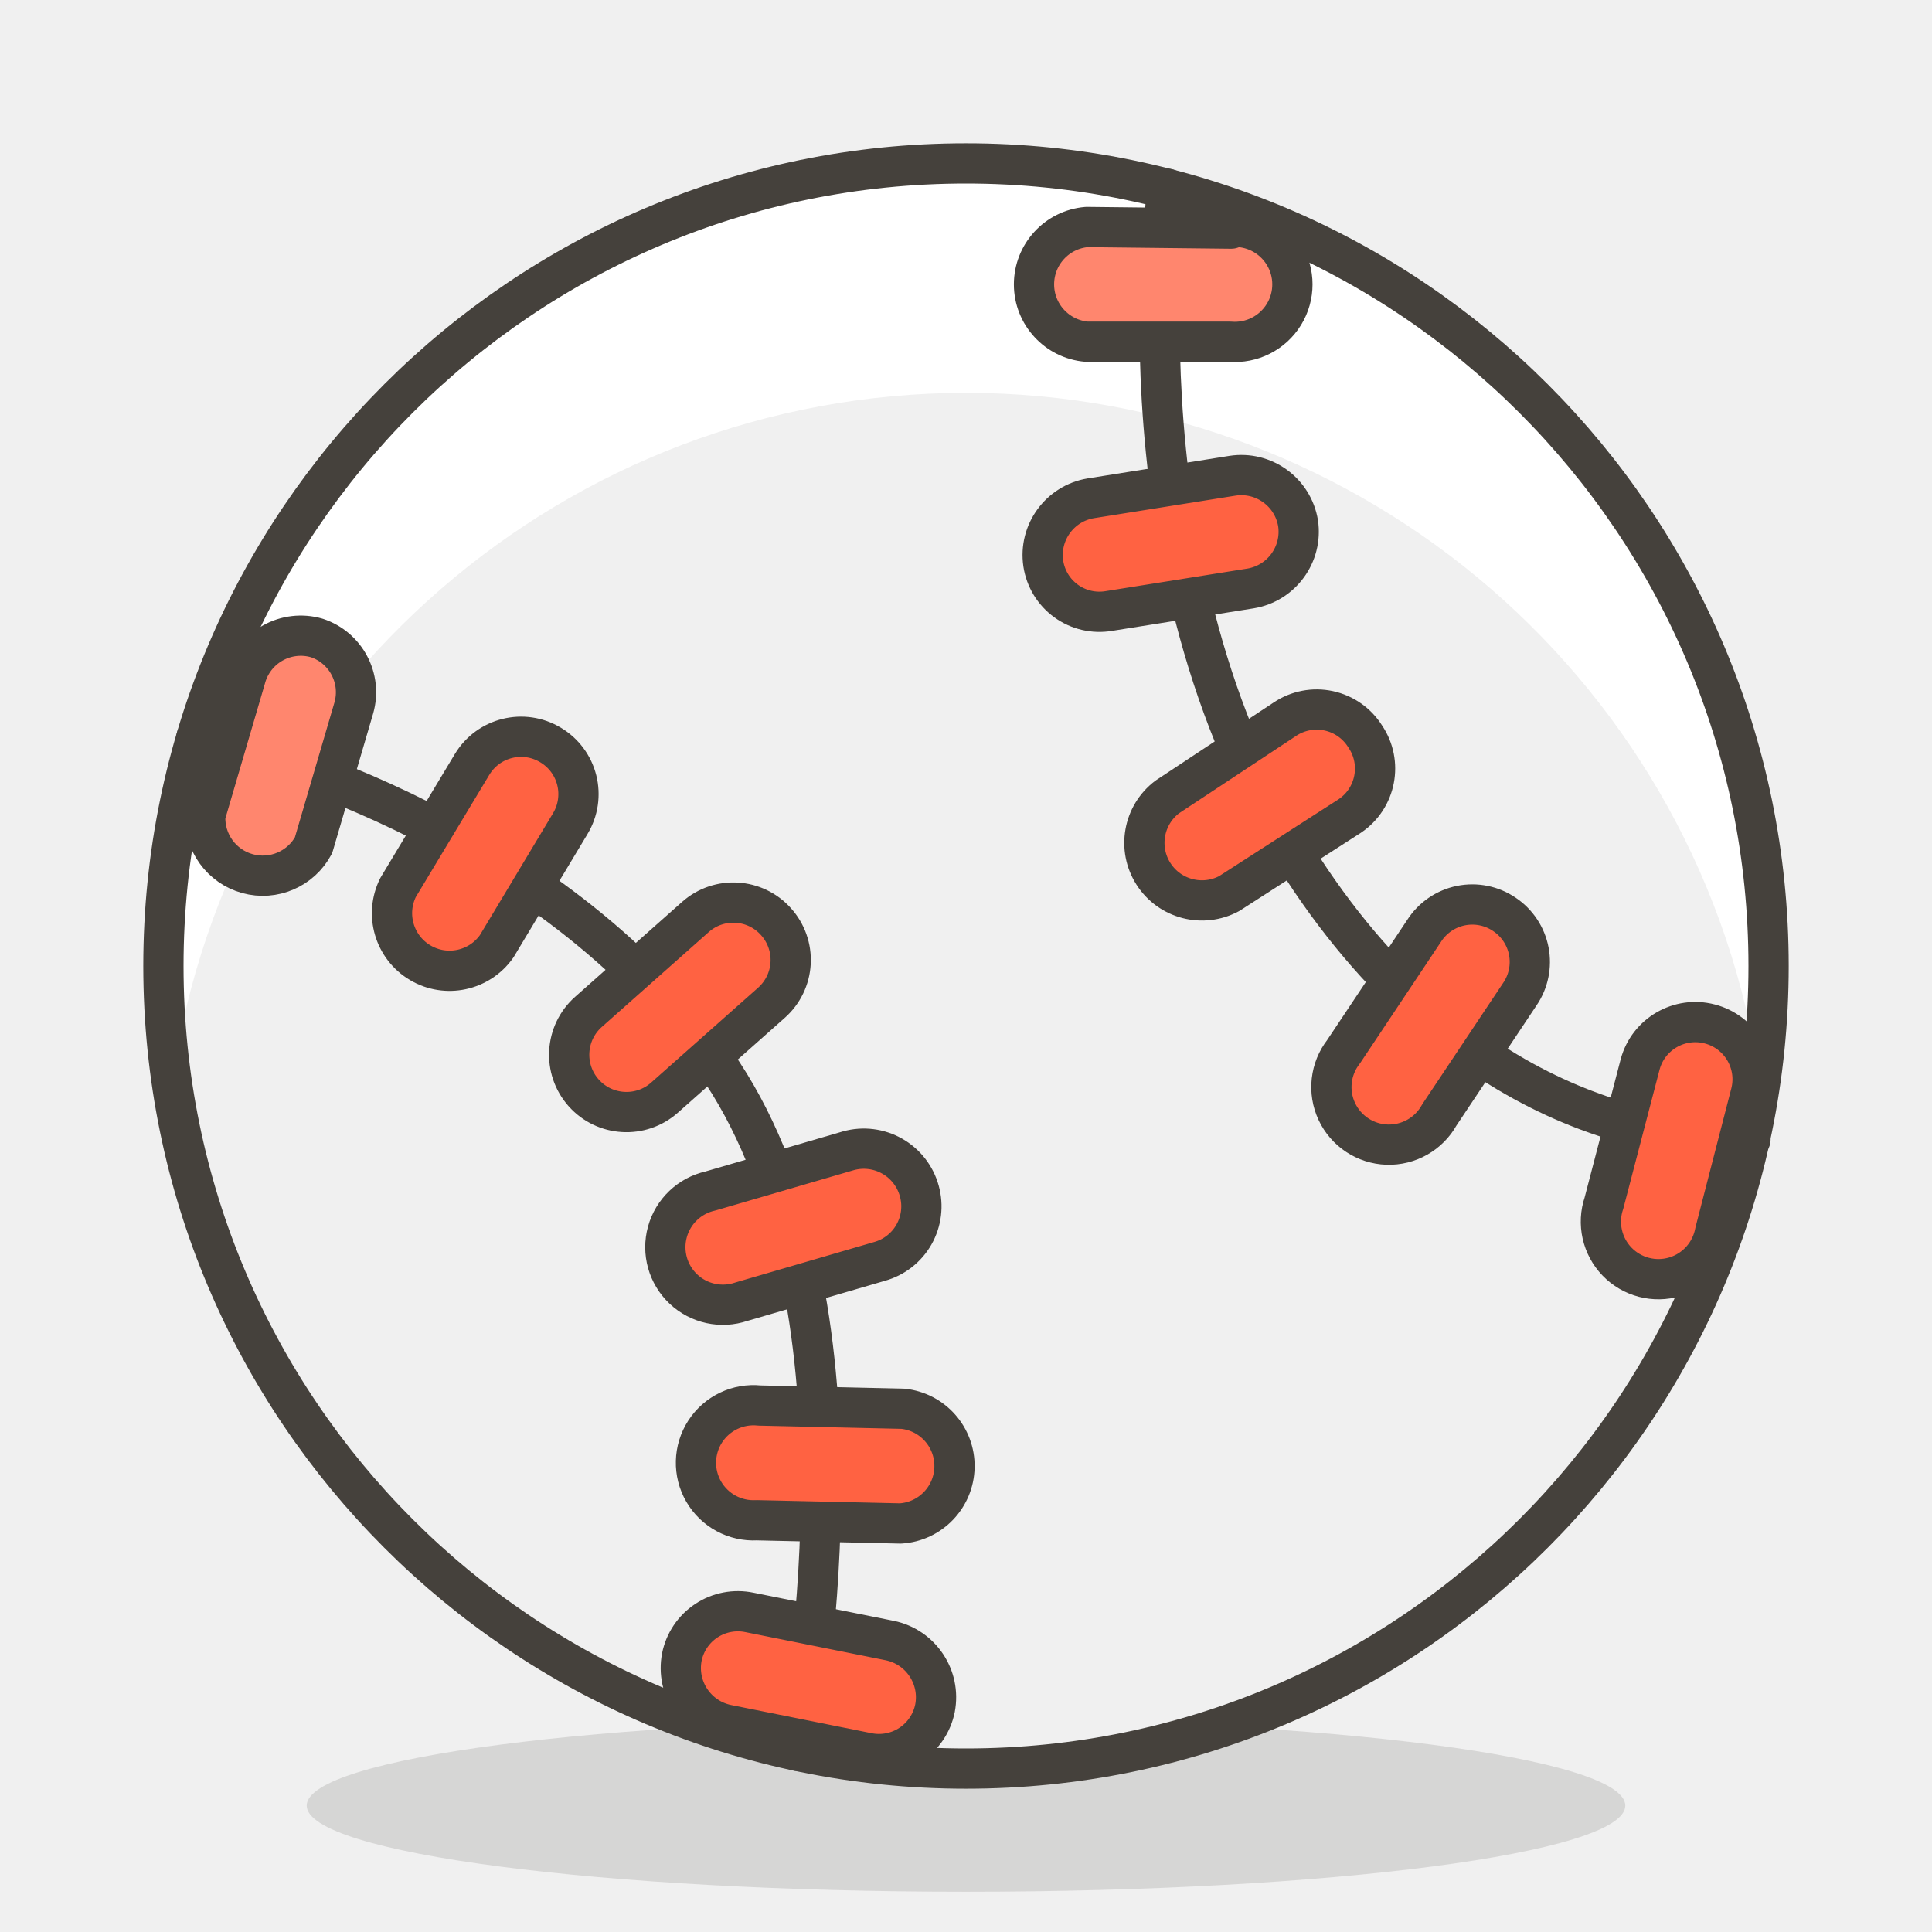
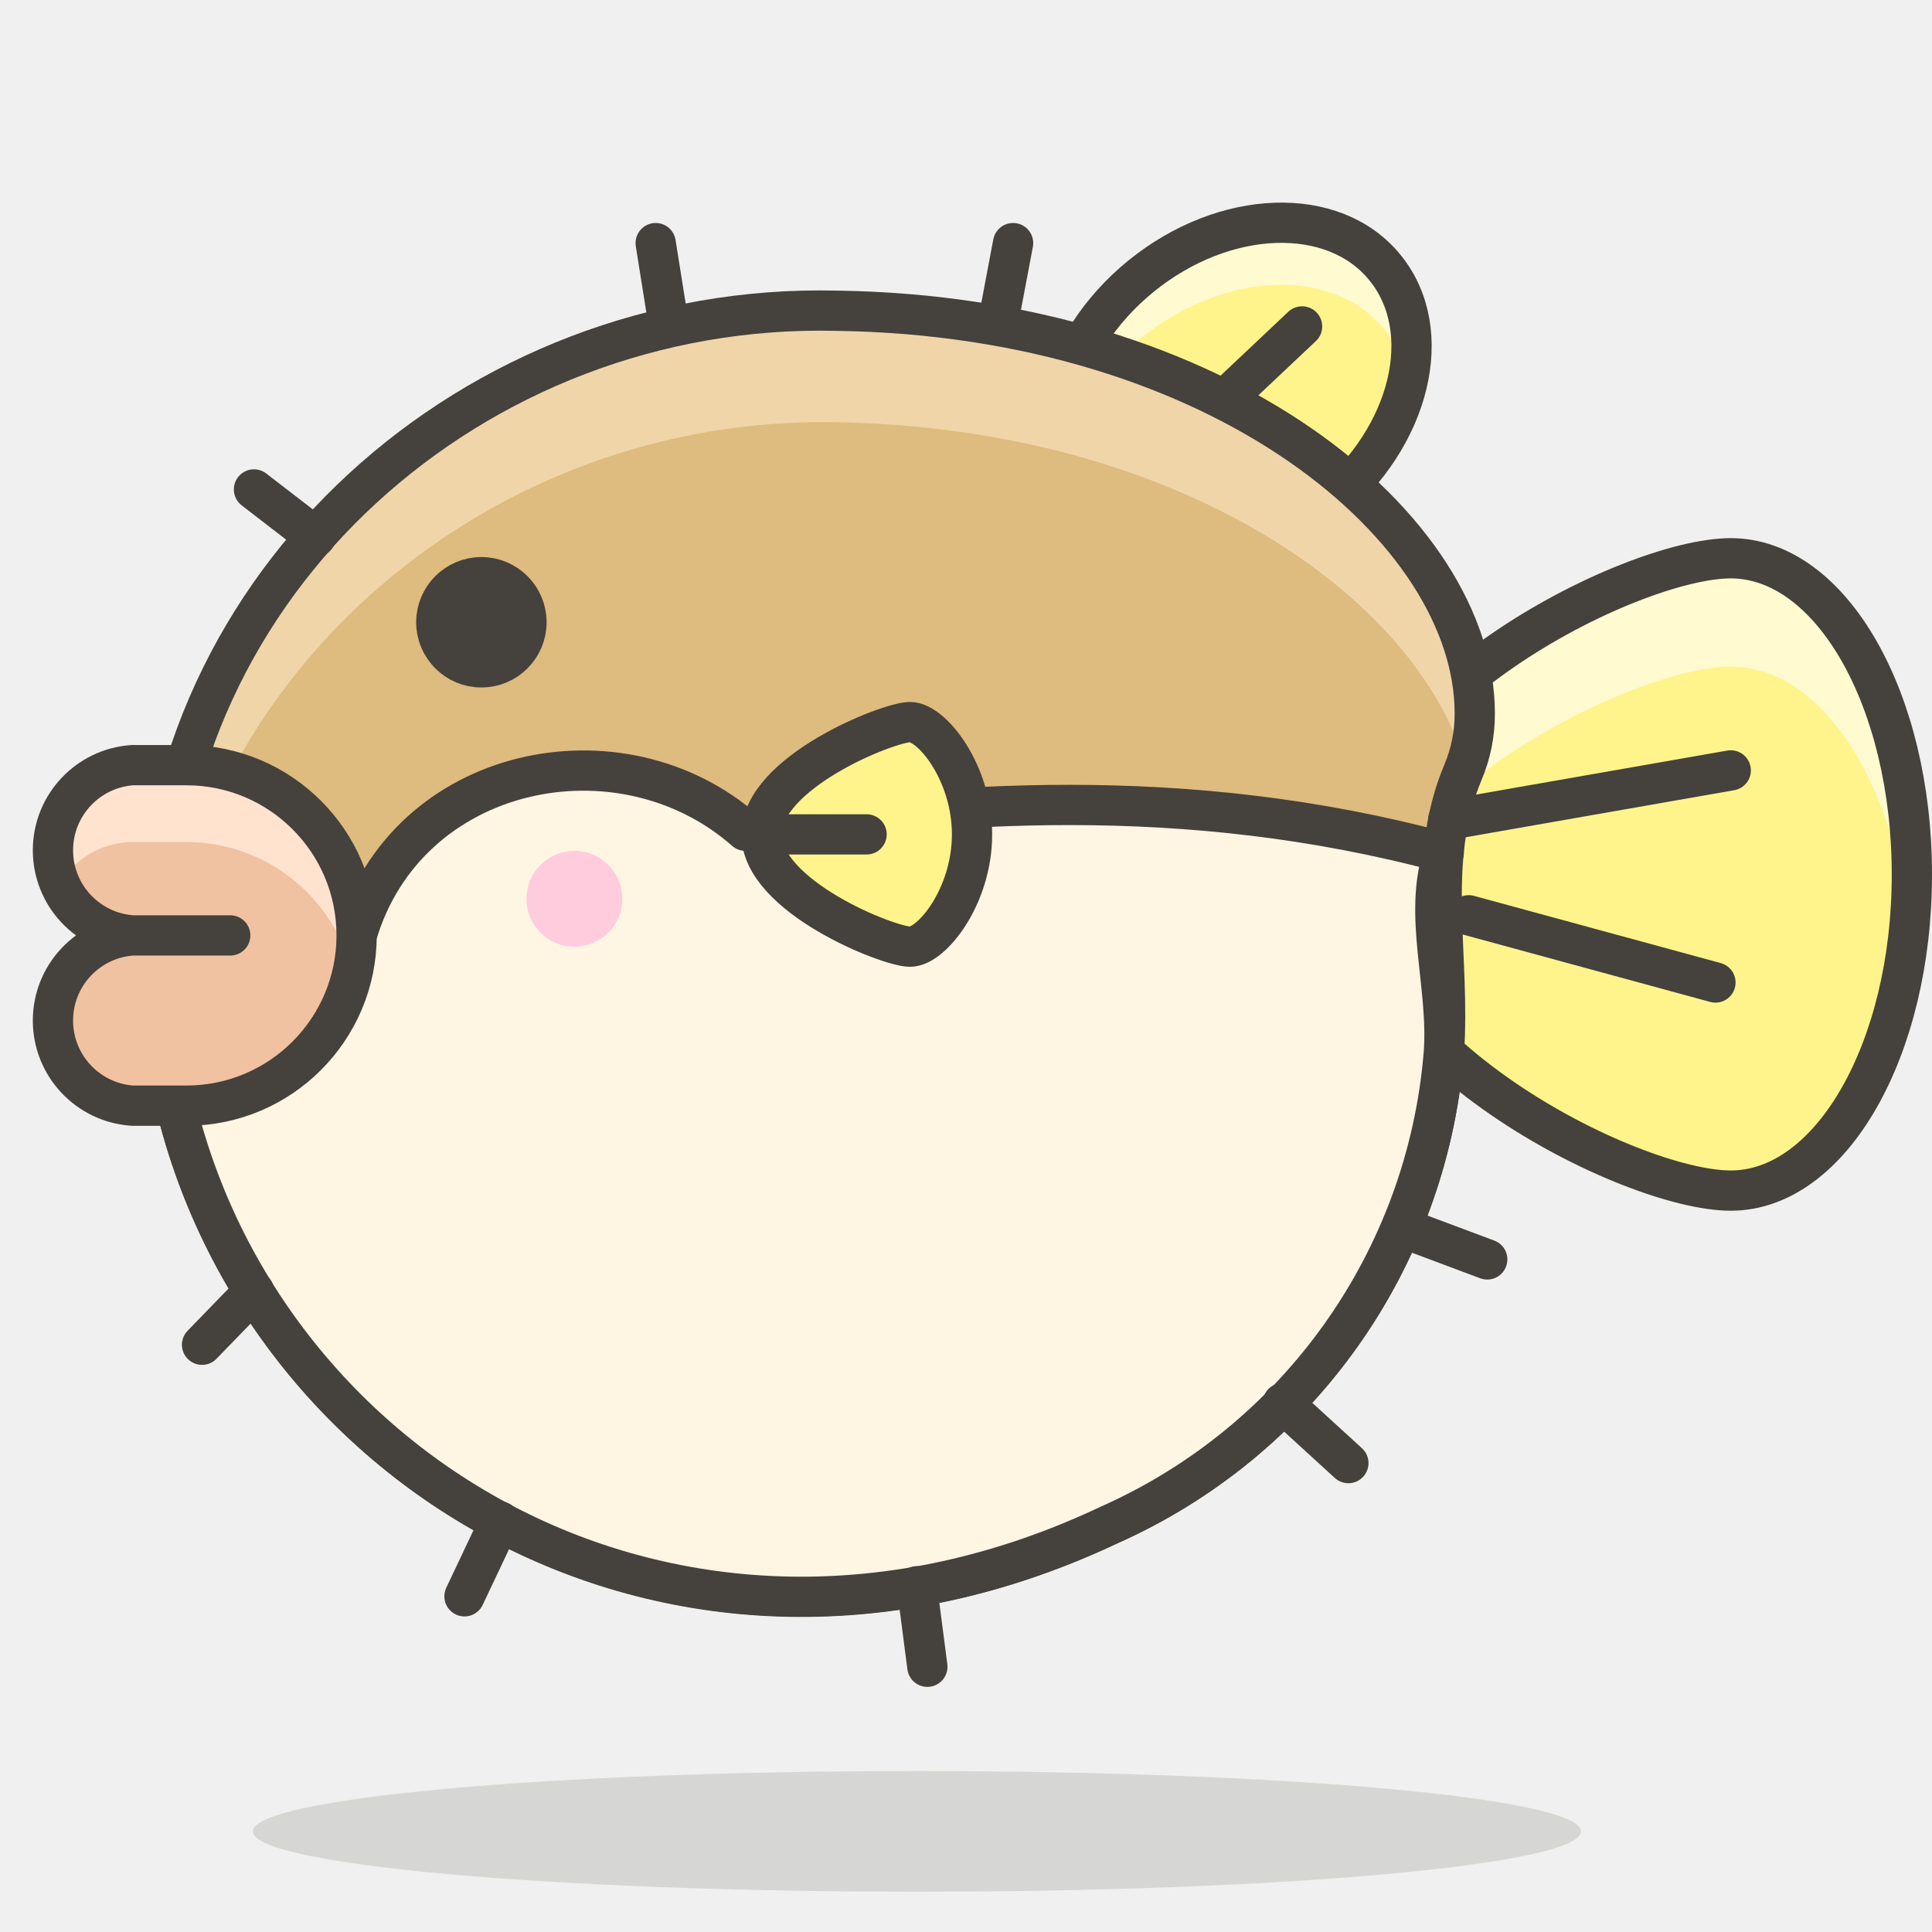
<svg xmlns="http://www.w3.org/2000/svg" width="48" height="48" viewBox="0 0 48 48">
-   <path fill="#45413c" d="M7.62 44.86a16.38 2.14 0 1 0 32.76 0a16.38 2.14 0 1 0-32.76 0" opacity="0.15" />
-   <path fill="#f0f0f0" d="M4.06 24a19.94 19.94 0 1 0 39.88 0a19.94 19.94 0 1 0-39.88 0" />
-   <path fill="#fff" d="M24 9.76a19.94 19.94 0 0 1 19.72 17.09a21 21 0 0 0 .22-2.85a19.94 19.94 0 0 0-39.88 0a21 21 0 0 0 .22 2.85A19.94 19.94 0 0 1 24 9.76" />
-   <path fill="none" stroke="#45413c" stroke-linecap="round" stroke-linejoin="round" d="M4.06 24a19.94 19.94 0 1 0 39.88 0a19.94 19.94 0 1 0-39.88 0" stroke-width="1" />
-   <path fill="none" stroke="#45413c" stroke-linecap="round" stroke-linejoin="round" d="M29 4.69v.08s-1.43 9.73 3.56 17.09c4.18 6.18 9.36 6.5 10.93 6.45M4.88 18.33c1 .22 8.39 2.05 12.71 7.81c4.09 5.46 2.62 15.18 2.22 17.36" stroke-width="1" />
-   <path fill="#ff866e" stroke="#45413c" stroke-linecap="round" stroke-linejoin="round" d="M30.59 5.68L27 5.64a1.43 1.43 0 0 0 0 2.85h3.56a1.43 1.43 0 1 0 0-2.85Z" stroke-width="1" />
-   <path fill="#ff6242" stroke="#45413c" stroke-linecap="round" stroke-linejoin="round" d="M32.25 13a1.43 1.43 0 0 0-1.63-1.18l-3.52.56A1.43 1.43 0 0 0 25.92 14a1.41 1.41 0 0 0 1.63 1.18l3.52-.56A1.43 1.43 0 0 0 32.25 13m-18.57 5.51a1.42 1.42 0 0 0-1.95.48l-1.84 3.06a1.43 1.43 0 0 0 2.45 1.46l1.83-3.05a1.42 1.42 0 0 0-.49-1.95" stroke-width="1" />
-   <path fill="#ff866e" stroke="#45413c" stroke-linecap="round" stroke-linejoin="round" d="M7.87 15.85a1.42 1.42 0 0 0-1.77 1l-1 3.41a1.43 1.43 0 0 0 2.69.74l1-3.41a1.42 1.42 0 0 0-.92-1.74" stroke-width="1" />
-   <path fill="#ff6242" stroke="#45413c" stroke-linecap="round" stroke-linejoin="round" d="M19.28 22.9a1.42 1.42 0 0 0-2-.12l-2.66 2.36a1.42 1.42 0 1 0 1.89 2.13l2.66-2.36a1.42 1.42 0 0 0 .11-2.01m3.56 6.69a1.43 1.43 0 0 0-1.76-1l-3.43 1a1.43 1.43 0 1 0 .77 2.75l3.43-1a1.42 1.42 0 0 0 .99-1.75M22.43 35l-3.56-.08a1.43 1.43 0 1 0-.07 2.85l3.57.08a1.43 1.43 0 0 0 .06-2.85m-.32 5.76l-3.49-.7a1.42 1.42 0 0 0-1.68 1.11a1.44 1.44 0 0 0 1.12 1.68l3.49.7a1.42 1.42 0 0 0 1.68-1.11a1.44 1.44 0 0 0-1.12-1.68M33.92 18.3a1.42 1.42 0 0 0-2-.43L29 19.8a1.43 1.43 0 0 0 1.54 2.4l3-1.93a1.42 1.42 0 0 0 .38-1.97m3.46 4.42a1.42 1.42 0 0 0-2 .41l-2 3a1.43 1.43 0 1 0 2.38 1.57l2-3a1.42 1.42 0 0 0-.38-1.98m5.1 2.72a1.42 1.42 0 0 0-1.73 1l-.9 3.45a1.43 1.43 0 1 0 2.76.72l.89-3.45a1.42 1.42 0 0 0-1.02-1.72" stroke-width="1" />
+   <path fill="#fff48c" d="M34.41 6.65c1.28 1.57.64 4.21-1.43 5.9s-4.78 1.77-6.06.2s-.64-4.21 1.43-5.89s4.79-1.78 6.06-.21" />
+   <path fill="#fffacf" d="M28.35 8.4c2.07-1.68 4.79-1.78 6.06-.2A2.8 2.8 0 0 1 35 9.39a3.21 3.21 0 0 0-.58-2.74c-1.27-1.57-4-1.48-6.06.21a5 5 0 0 0-2 4.7a5.65 5.65 0 0 1 1.99-3.16" />
+   <path fill="none" stroke="#45413c" stroke-linecap="round" stroke-linejoin="round" d="M34.41 6.65c1.28 1.57.64 4.21-1.43 5.9s-4.78 1.77-6.06.2s-.64-4.21 1.43-5.89s4.79-1.78 6.06-.21" stroke-width="1" />
+   <path fill="#fff48c" d="M47.5 21.73c0 4.33-2 7.85-4.5 7.85s-9.5-3.52-9.5-7.85s7-7.86 9.5-7.86s4.5 3.52 4.5 7.86" />
+   <path fill="#fffacf" d="M43 16.56c2.22 0 4.07 2.81 4.43 6.51a12 12 0 0 0 .07-1.34c0-4.34-2-7.86-4.5-7.86s-9.5 3.52-9.5 7.86a4.4 4.4 0 0 0 .22 1.34c1.21-3.7 7.06-6.51 9.28-6.51" />
+   <path fill="none" stroke="#45413c" stroke-linecap="round" stroke-linejoin="round" d="M47.5 21.73c0 4.33-2 7.85-4.5 7.85s-9.5-3.52-9.5-7.85s7-7.86 9.5-7.86s4.5 3.52 4.5 7.86" stroke-width="1" />
+   <path fill="#45413c" d="M6.28 45.5a16.5 1.5 0 1 0 33 0a16.5 1.5 0 1 0-33 0" opacity="0.15" />
+   <path fill="#debb7e" d="M36.64 17.72c0-4.56-6.26-9.87-15.87-10C11.79 7.51 4 14.46 3.92 23.44c-.16 11.4 11.61 20.11 23.63 14.45a14.09 14.09 0 0 0 8.32-11.71c.18-2.44-.47-4.75.48-7a3.7 3.7 0 0 0 .29-1.46" />
+   <path fill="#f0d5a8" d="M20.77 10.49c8.55.15 14.45 4.37 15.64 8.52a3.7 3.7 0 0 0 .23-1.29c0-4.56-6.26-9.87-15.87-10C11.79 7.51 4 14.46 3.92 23.44A15 15 0 0 0 4 25.08c.73-8.41 8.18-14.75 16.77-14.59m15.08 15.88a1.4 1.4 0 0 0 0-.19a19 19 0 0 0 0-2.25a18 18 0 0 0 0 2.44" />
+   <path fill="none" stroke="#45413c" stroke-linecap="round" stroke-linejoin="round" d="M36.64 17.72c0-4.56-6.26-9.87-15.87-10C11.79 7.51 4 14.46 3.92 23.44c-.16 11.4 11.61 20.11 23.63 14.45a14.09 14.09 0 0 0 8.32-11.71c.18-2.44-.47-4.75.48-7a3.7 3.7 0 0 0 .29-1.46" stroke-width="1" />
+   <path fill="#45413c" stroke="#45413c" stroke-linecap="round" stroke-linejoin="round" d="M10.84 15.46a1.12 1.12 0 1 0 2.24 0a1.12 1.12 0 1 0-2.24 0" stroke-width="1" />
+   <path fill="#fff5e3" stroke="#45413c" stroke-linecap="round" stroke-linejoin="round" d="M35.87 26.18c.13-1.69-.53-3.45 0-5c-6.47-1.74-12.43-1.23-17.35-.54c-3.1-2.73-8.42-1.64-9.66 2.6c-2.78.5-3.54 2.13-4.64 3.55C6.13 36.45 16.74 43 27.55 37.89a14.08 14.08 0 0 0 8.32-11.71" stroke-width="1" />
+   <path fill="#f0c2a1" d="M3.29 27.47a2.12 2.12 0 0 1 0-4.23a2.12 2.12 0 0 1 0-4.23h1.34a4.23 4.23 0 1 1 0 8.46Z" />
+   <path fill="#ffe3cf" d="M3.29 20.92h1.34a4.23 4.23 0 0 1 4.12 3.27a3.7 3.7 0 0 0 .11-1A4.23 4.23 0 0 0 4.63 19H3.29a2.1 2.1 0 0 0-2.11 2.11a2.2 2.2 0 0 0 .22 1a2.12 2.12 0 0 1 1.89-1.19" />
+   <path fill="none" stroke="#45413c" stroke-linecap="round" stroke-linejoin="round" d="M3.29 27.47a2.12 2.12 0 0 1 0-4.23a2.12 2.12 0 0 1 0-4.23h1.34a4.23 4.23 0 1 1 0 8.46Zm0-4.23h2.43" stroke-width="1" />
+   <path fill="#fff48c" stroke="#45413c" stroke-linecap="round" stroke-linejoin="round" d="M18.92 20.73c0 1.54 3.15 2.79 3.69 2.79s1.54-1.25 1.54-2.79s-1-2.79-1.54-2.79s-3.69 1.25-3.69 2.79" stroke-width="1" />
+   <path fill="none" stroke="#45413c" stroke-linecap="round" stroke-linejoin="round" d="m6.31 32.08l-1.29 1.33m7.4 4.39l-.88 1.86m11.24-.25l.26 2m8.83-6.55l1.63 1.49m1.34-5.85l2.11.79M7.84 13.34l-1.53-1.18m10.31-4.05l-.33-2.07m8.5 2.01l.38-2.01m10.81 14.33L43 19.14m-6.51 3.6l6.13 1.67" stroke-width="1" />
+   <path fill="#fcd" d="M13.08 22.33a1.19 1.19 0 0 0 2.38 0a1.19 1.19 0 0 0-2.38 0" />
+   <path fill="none" stroke="#45413c" stroke-linecap="round" stroke-linejoin="round" d="m30.42 9.93l1.93-1.82M18.92 20.73h2.61" stroke-width="1" />
</svg>
